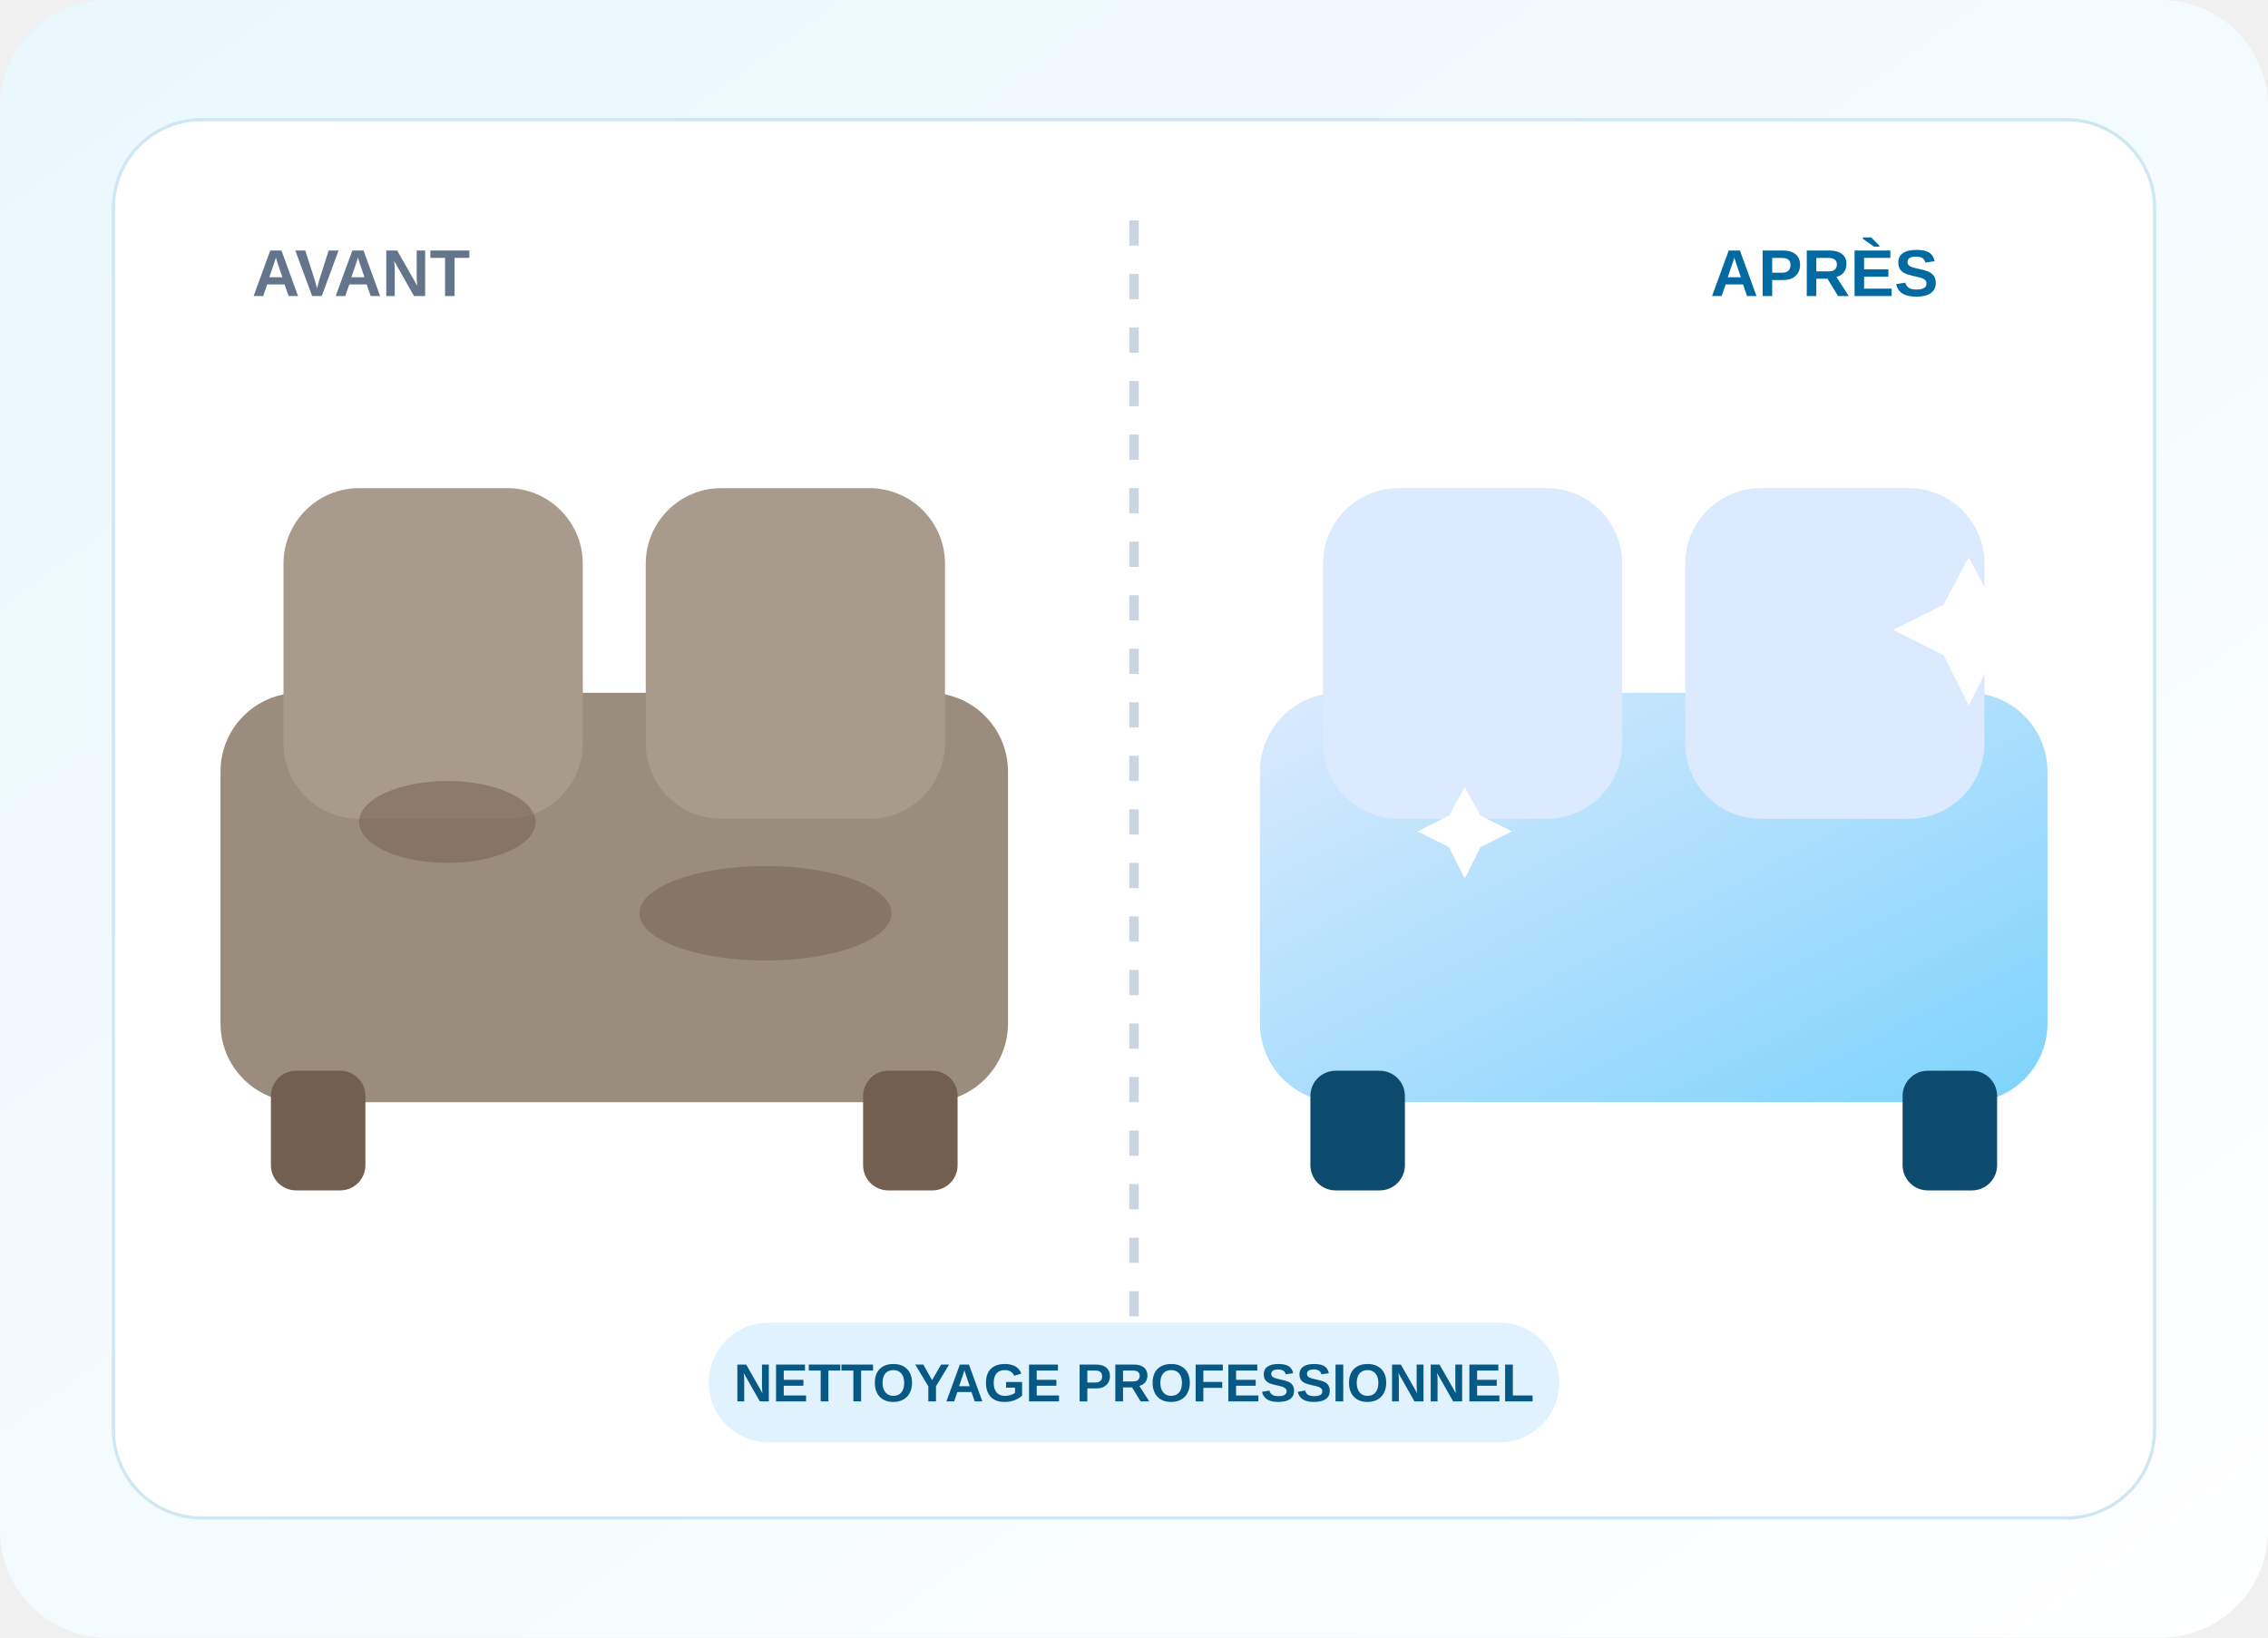
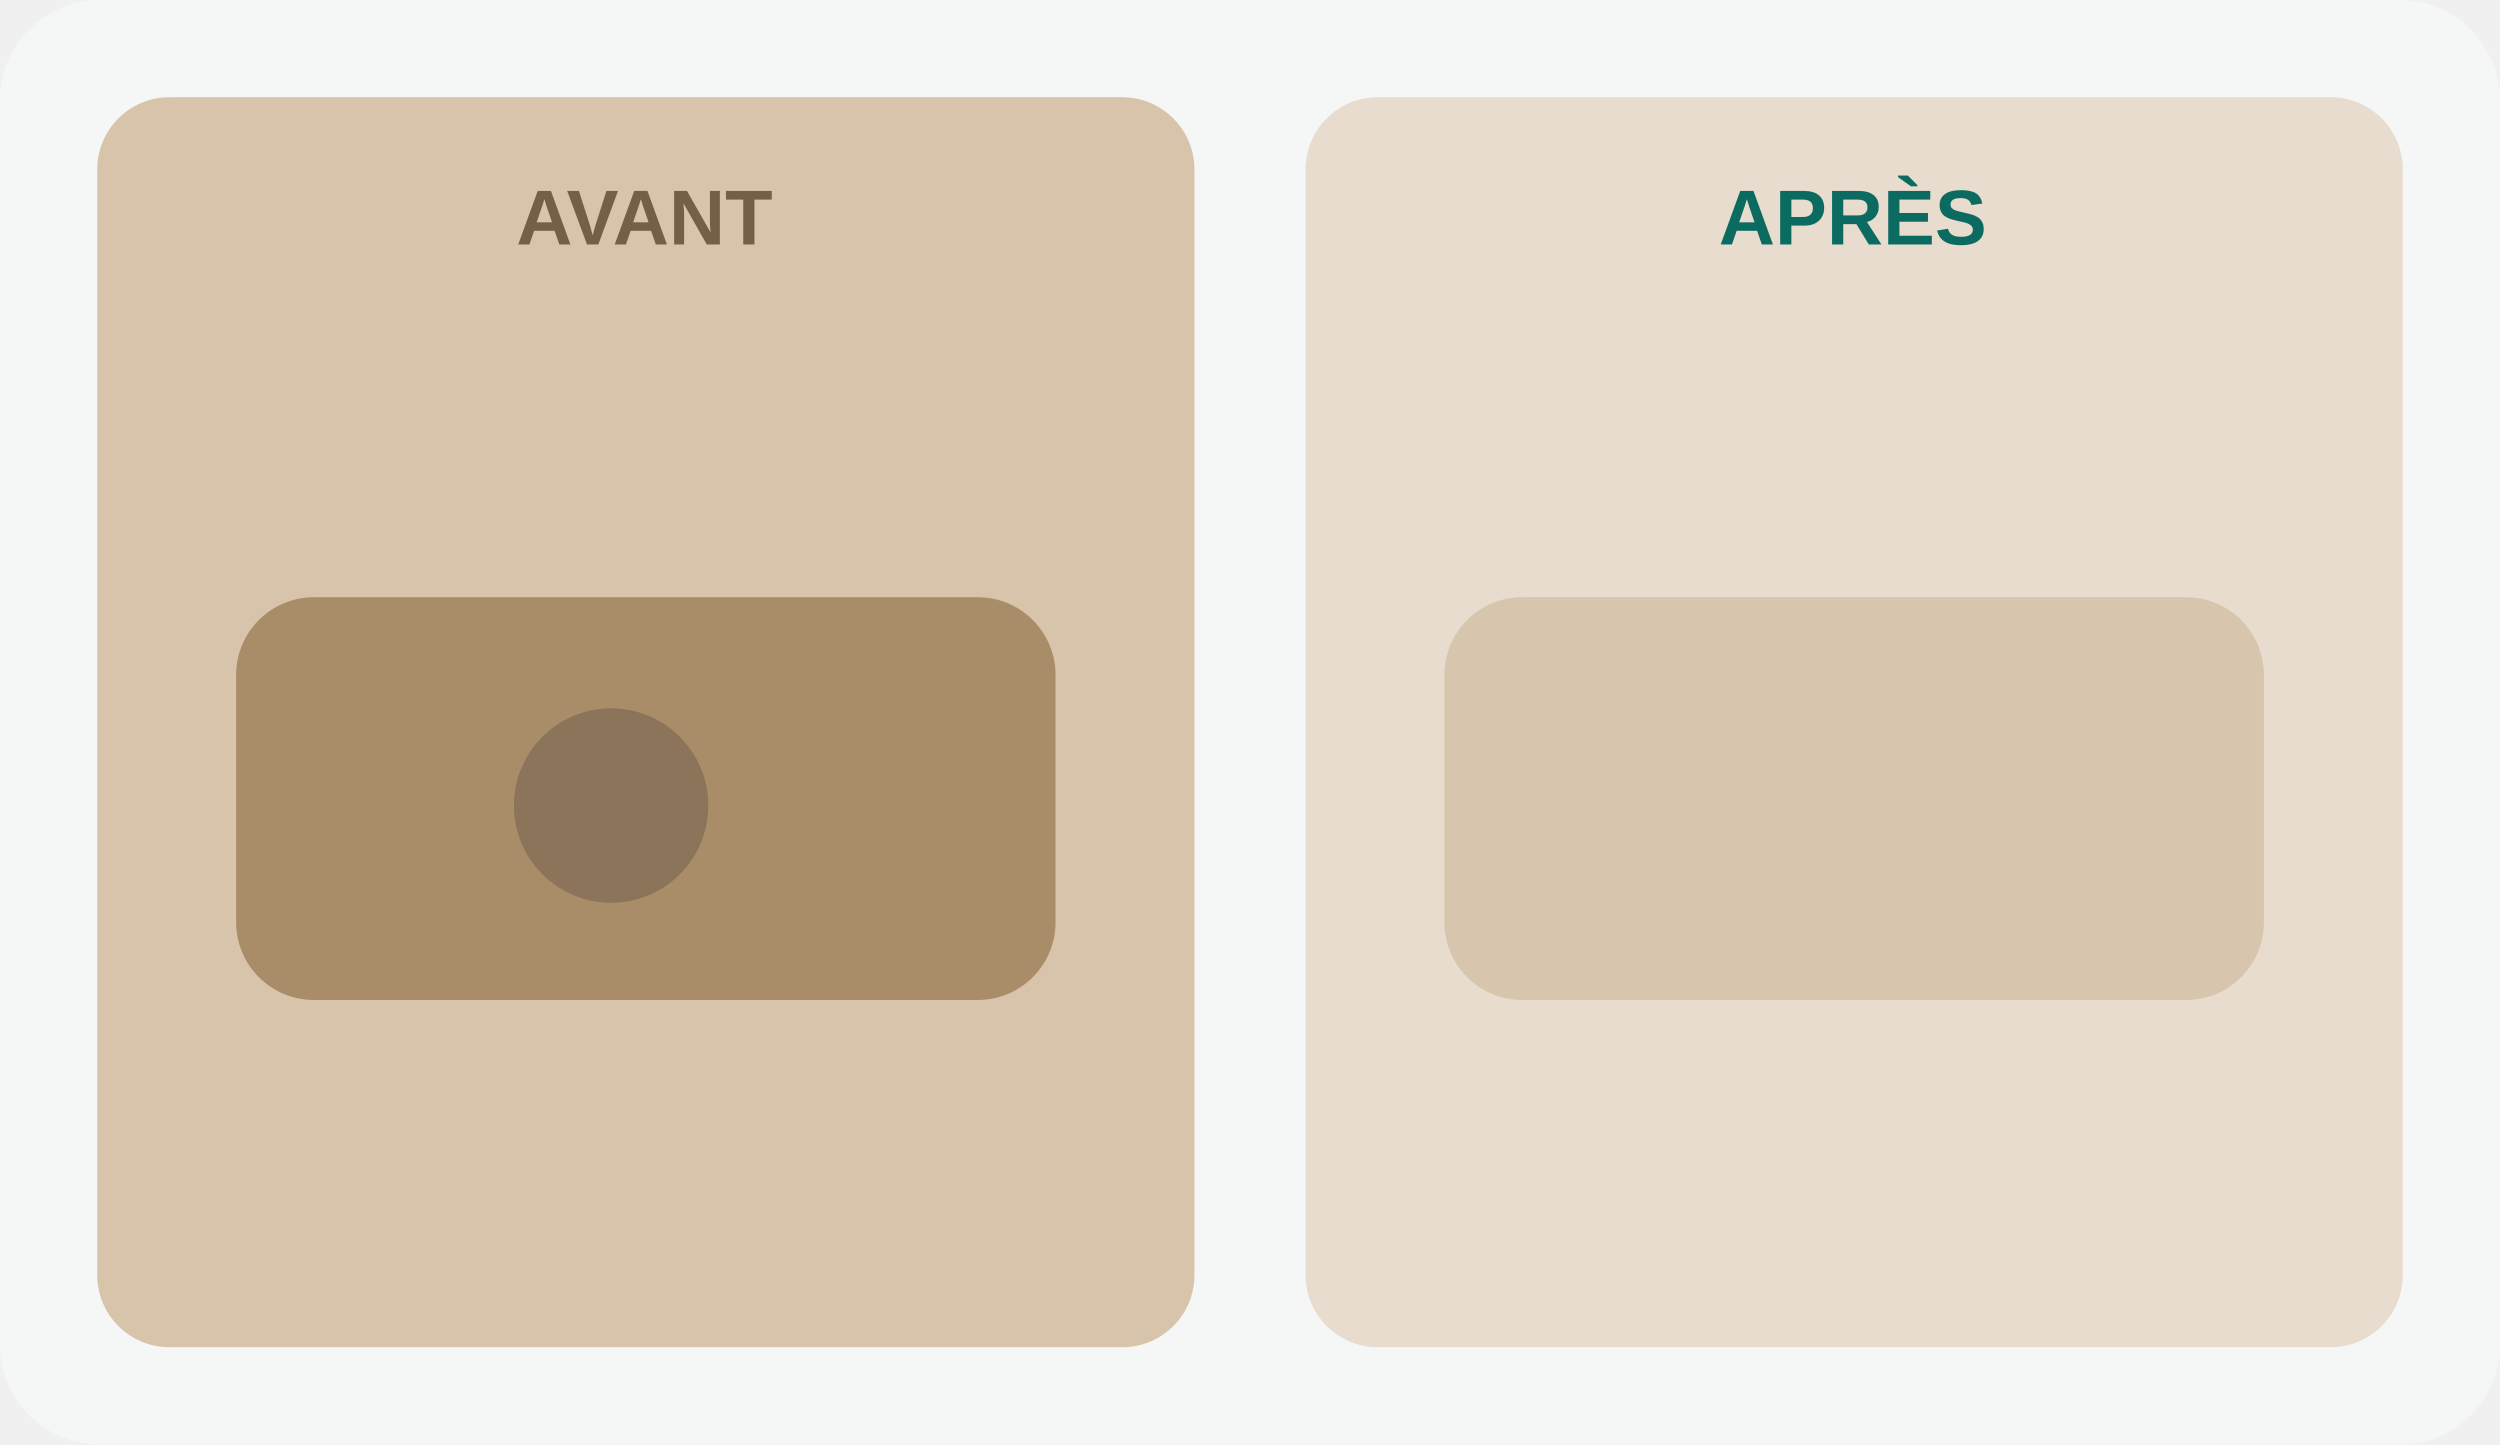
- <svg xmlns="http://www.w3.org/2000/svg" width="720" height="520" viewBox="0 0 720 520" role="img" aria-label="Avant et après nettoyage d'un canapé">
-   <defs>
-     <linearGradient id="bg" x1="0" y1="0" x2="1" y2="1">
-       <stop stop-color="#e9f7fd" />
-       <stop offset="1" stop-color="#ffffff" />
-     </linearGradient>
-     <linearGradient id="clean" x1="0" y1="0" x2="1" y2="1">
-       <stop stop-color="#dbeafe" />
-       <stop offset="1" stop-color="#7dd3fc" />
-     </linearGradient>
-   </defs>
-   <rect width="720" height="520" rx="34" fill="url(#bg)" />
-   <rect x="36" y="38" width="648" height="444" rx="28" fill="#fff" stroke="#cde7f3" />
-   <text x="80" y="94" font-family="Arial" font-size="21" font-weight="700" fill="#64748b">AVANT</text>
-   <text x="543" y="94" font-family="Arial" font-size="21" font-weight="700" fill="#0369a1">APRÈS</text>
-   <path d="M360 70v370" stroke="#cbd5e1" stroke-width="3" stroke-dasharray="8 9" />
-   <g transform="translate(70 155)">
-     <rect x="0" y="65" width="250" height="130" rx="25" fill="#9a8d7e" />
-     <rect x="20" y="0" width="95" height="105" rx="24" fill="#a99b8b" />
-     <rect x="135" y="0" width="95" height="105" rx="24" fill="#a99b8b" />
-     <rect x="16" y="185" width="30" height="38" rx="8" fill="#725f4f" />
-     <rect x="204" y="185" width="30" height="38" rx="8" fill="#725f4f" />
-     <ellipse cx="72" cy="106" rx="28" ry="13" fill="#786556" opacity=".6" />
-     <ellipse cx="173" cy="135" rx="40" ry="15" fill="#6e5c4e" opacity=".48" />
-   </g>
-   <g transform="translate(400 155)">
-     <rect x="0" y="65" width="250" height="130" rx="25" fill="url(#clean)" />
-     <rect x="20" y="0" width="95" height="105" rx="24" fill="#dbeafe" />
-     <rect x="135" y="0" width="95" height="105" rx="24" fill="#dbeafe" />
-     <rect x="16" y="185" width="30" height="38" rx="8" fill="#0c4a6e" />
-     <rect x="204" y="185" width="30" height="38" rx="8" fill="#0c4a6e" />
-     <path d="M225 22l8 15 16 8-16 8-8 16-8-16-16-8 16-8 8-15Z" fill="#fff" />
-     <path d="M65 95l5 9 10 5-10 5-5 10-5-10-10-5 10-5 5-9Z" fill="#fff" />
-   </g>
-   <rect x="225" y="420" width="270" height="38" rx="19" fill="#e0f2fe" />
-   <text x="360" y="445" text-anchor="middle" font-family="Arial" font-size="17" font-weight="700" fill="#075985">NETTOYAGE PROFESSIONNEL</text>
+ <svg xmlns="http://www.w3.org/2000/svg" viewBox="0 0 900 520">
+   <rect width="900" height="520" rx="36" fill="#f4f7f6" />
+   <rect x="35" y="35" width="395" height="450" rx="26" fill="#d8c4aa" />
+   <rect x="470" y="35" width="395" height="450" rx="26" fill="#e7dccd" />
+   <text x="232" y="88" text-anchor="middle" font-family="Arial" font-size="28" font-weight="700" fill="#755f46">AVANT</text>
+   <text x="667" y="88" text-anchor="middle" font-family="Arial" font-size="28" font-weight="700" fill="#0b6b61">APRÈS</text>
+   <rect x="85" y="215" width="295" height="145" rx="28" fill="#a98d69" />
+   <rect x="520" y="215" width="295" height="145" rx="28" fill="#d7c5ad" />
+   <circle cx="220" cy="290" r="35" fill="#7f6a53" opacity=".7" />
</svg>
